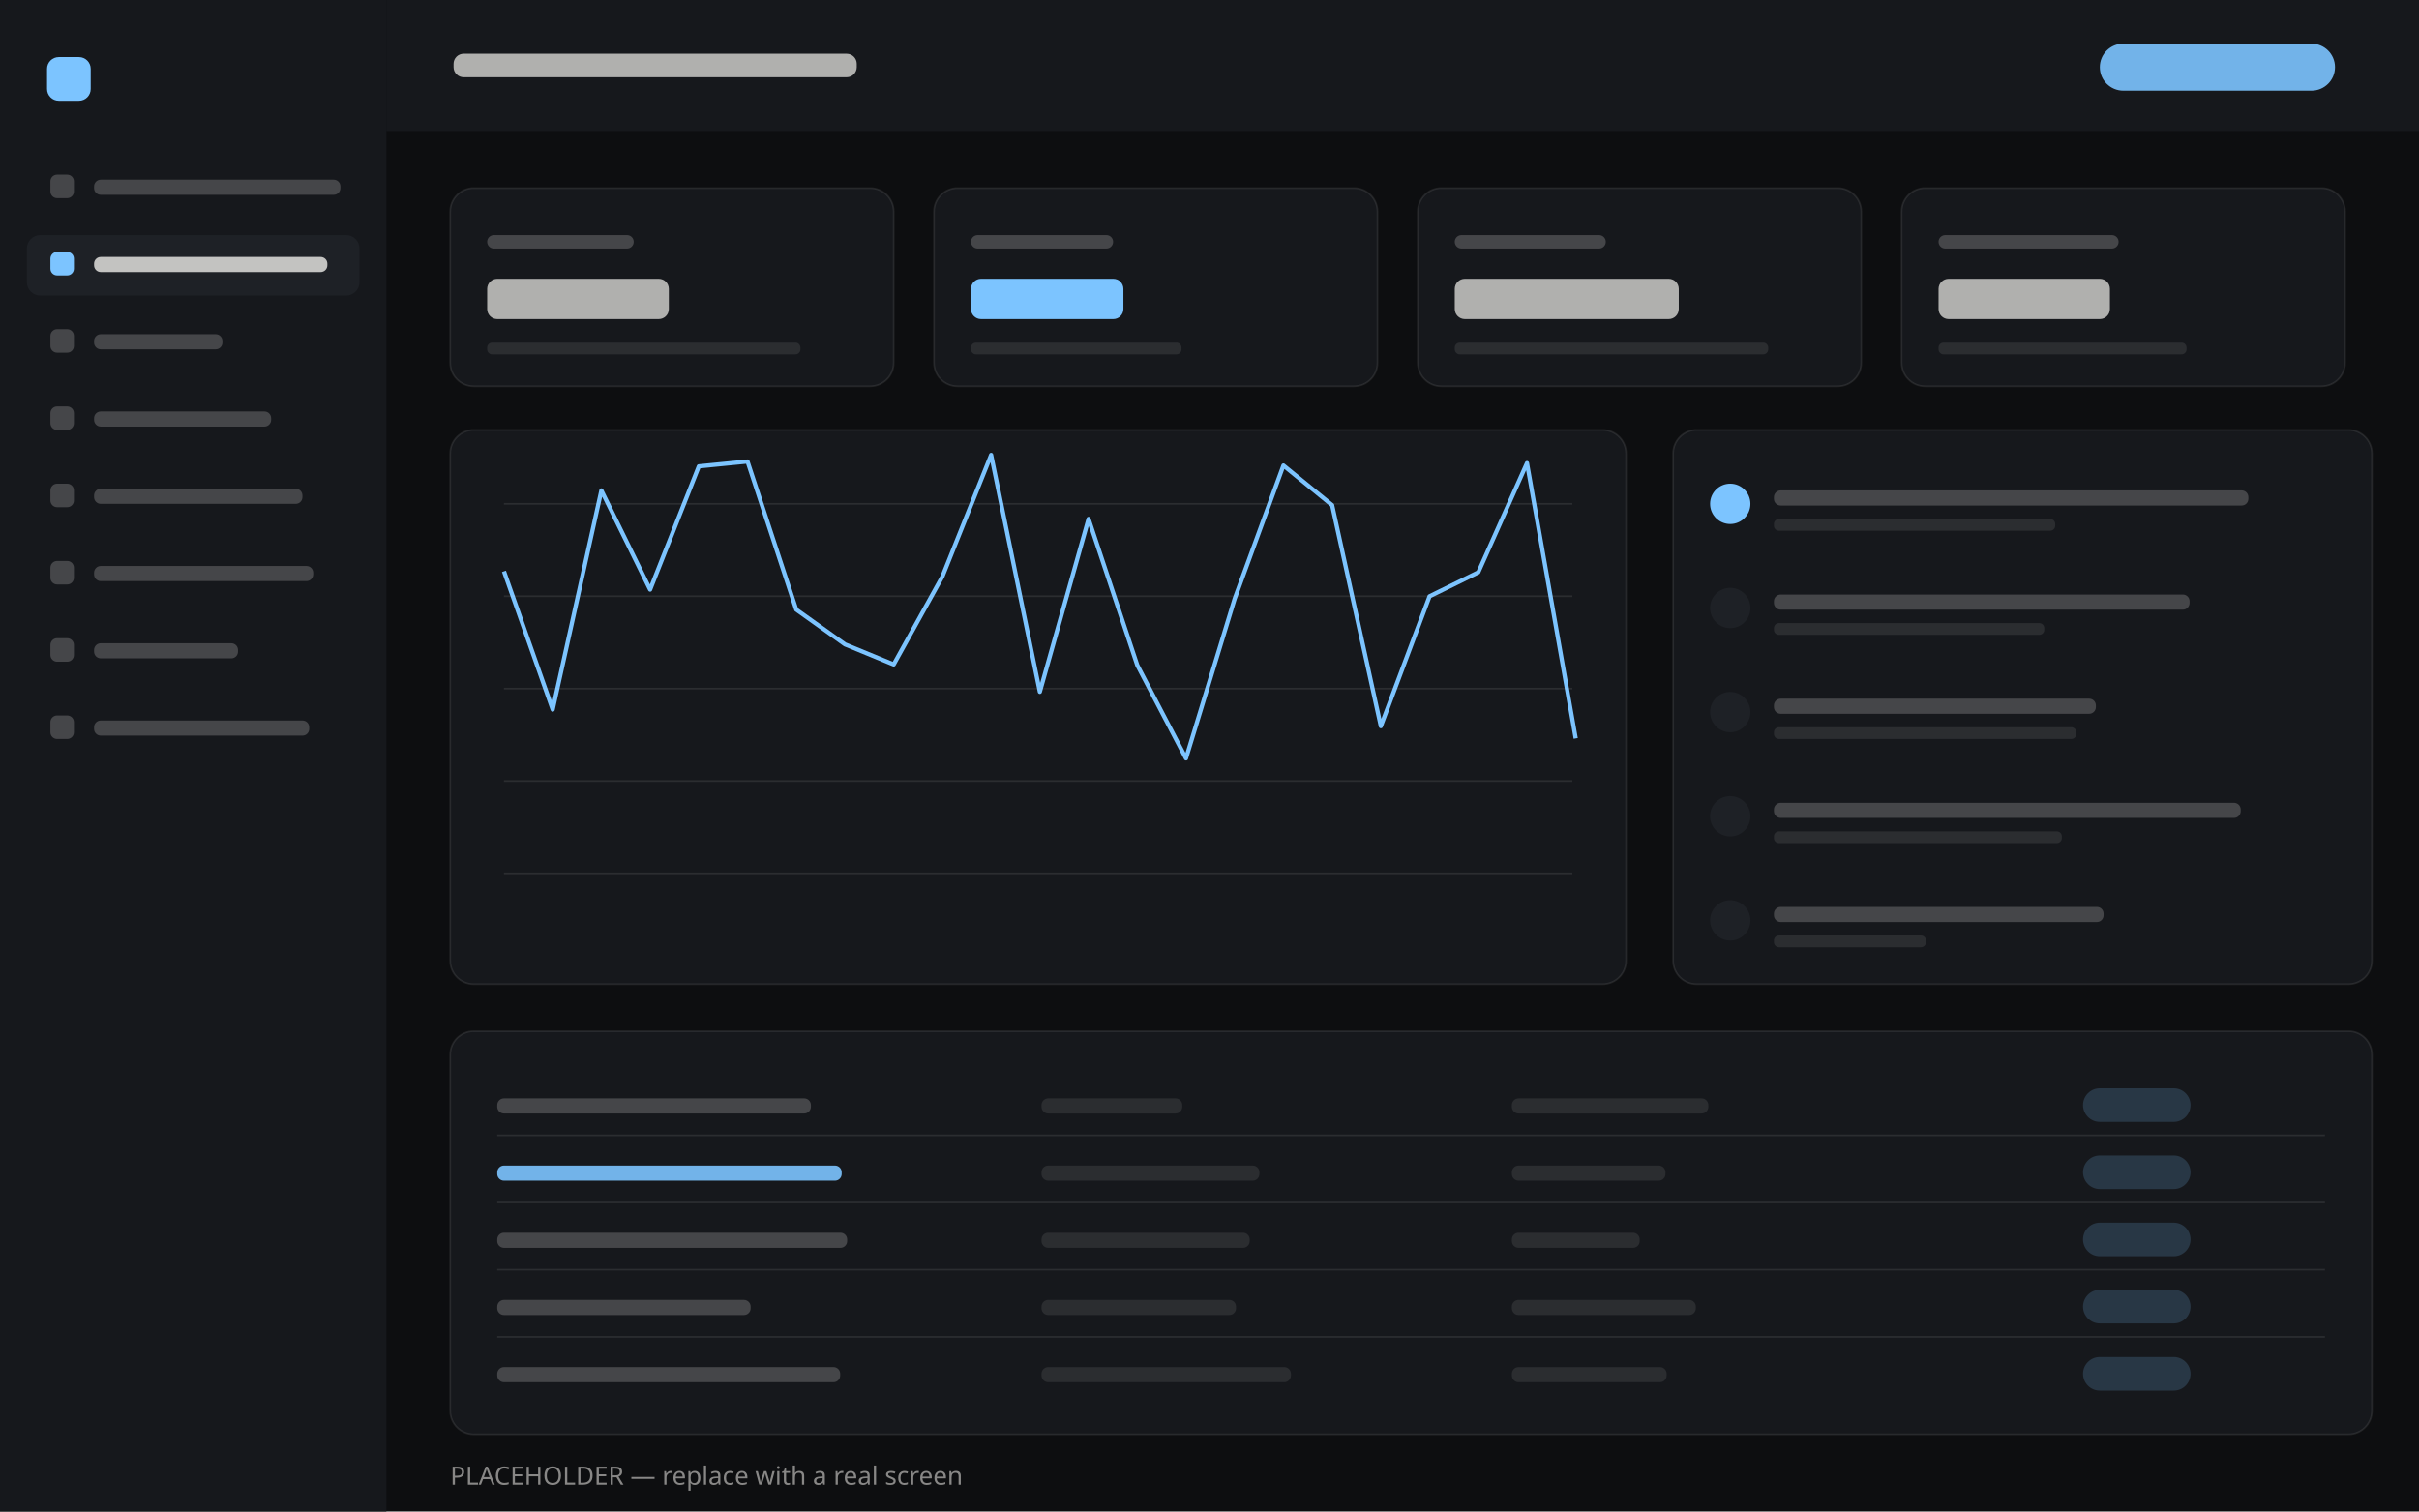
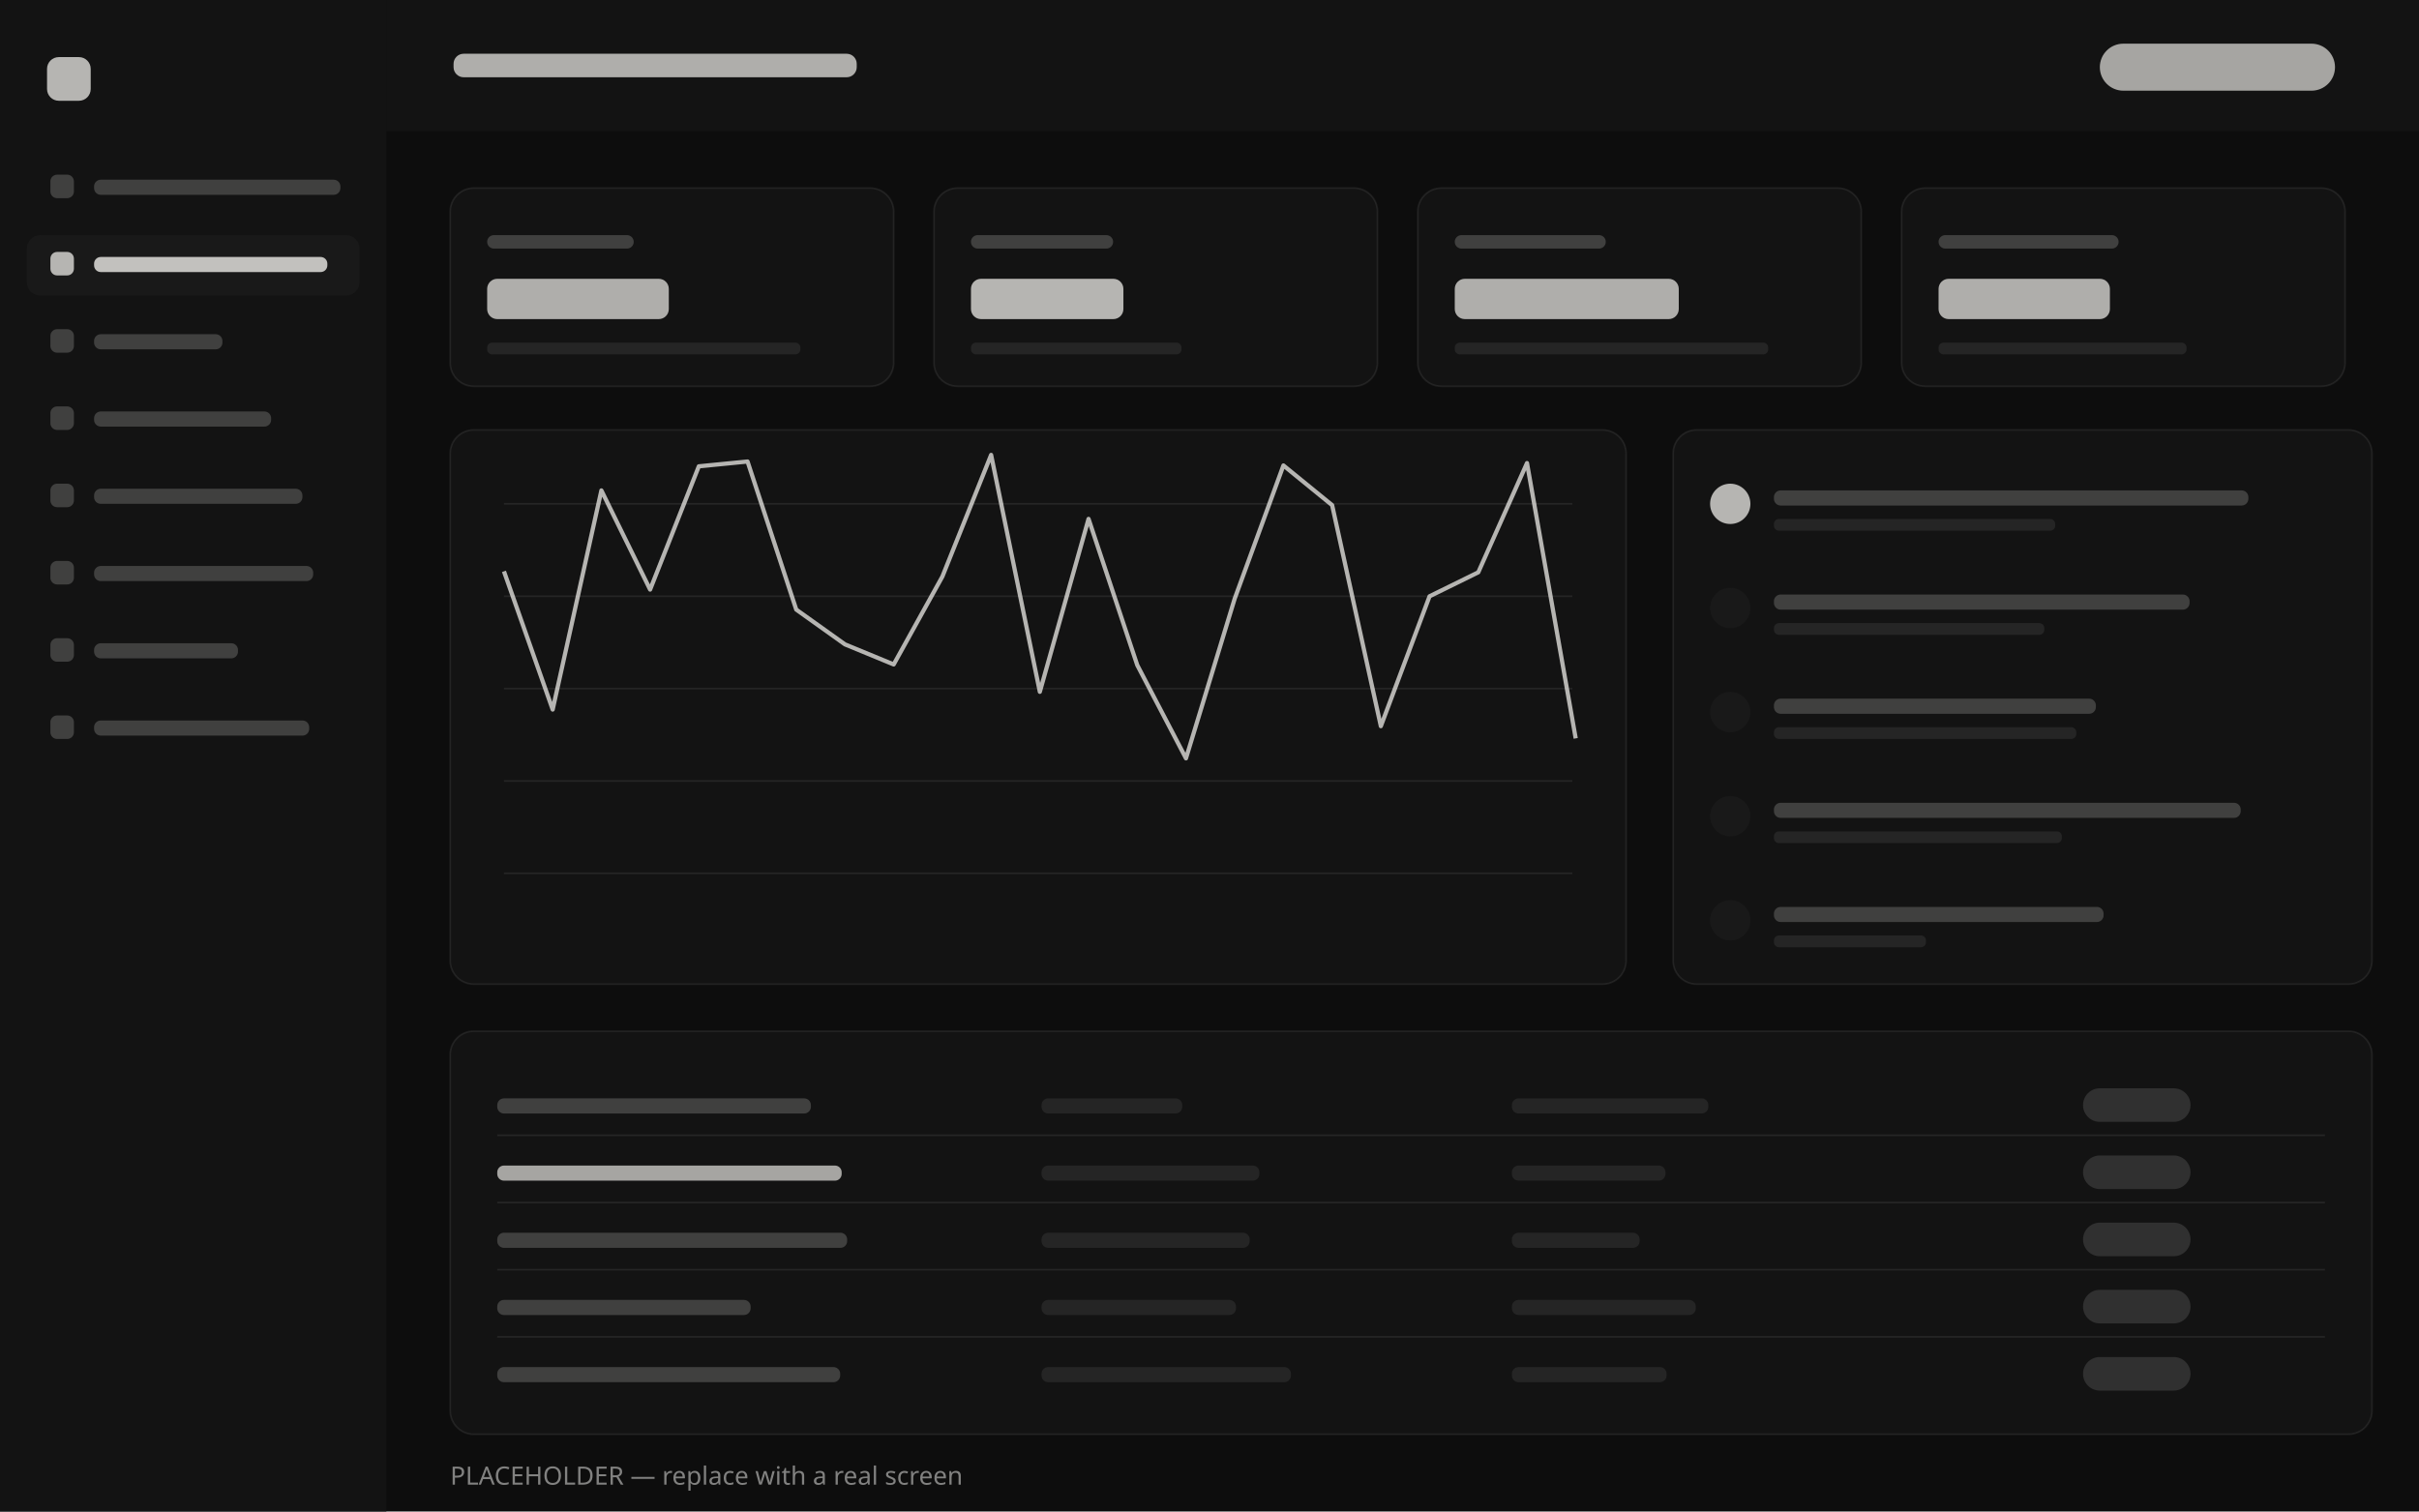
<svg xmlns="http://www.w3.org/2000/svg" viewBox="0 0 1440 900" width="1440" height="900" role="img">
-   <rect width="1440" height="900" fill="#0d0e10" />
-   <rect x="0" y="0" width="230" height="900" fill="#16181c" />
-   <rect x="28" y="34" width="26" height="26" rx="7" fill="#7cc4ff" />
-   <rect x="30" y="104" width="14" height="14" rx="4" fill="rgba(236,235,231,0.22)" />
-   <rect x="56" y="107" width="146.642" height="9" rx="4" fill="rgba(236,235,231,0.22)" />
-   <rect x="16" y="140" width="198" height="36" rx="8" fill="#1e2126" />
-   <rect x="30" y="150" width="14" height="14" rx="4" fill="#7cc4ff" />
+   <rect width="1440" height="900" fill="#0d0d0d" />
+   <rect x="0" y="0" width="230" height="900" fill="#131313" />
+   <rect x="28" y="34" width="26" height="26" rx="7" fill="#b6b5b2" />
+   <rect x="30" y="104" width="14" height="14" rx="4" fill="rgba(247,246,244,0.2)" />
+   <rect x="56" y="107" width="146.642" height="9" rx="4" fill="rgba(247,246,244,0.2)" />
+   <rect x="16" y="140" width="198" height="36" rx="8" fill="#191919" />
+   <rect x="30" y="150" width="14" height="14" rx="4" fill="#b6b5b2" />
  <rect x="56" y="153" width="138.866" height="9" rx="4" fill="rgba(236,235,231,0.8)" />
-   <rect x="30" y="196" width="14" height="14" rx="4" fill="rgba(236,235,231,0.22)" />
-   <rect x="56" y="199" width="76.403" height="9" rx="4" fill="rgba(236,235,231,0.22)" />
-   <rect x="30" y="242" width="14" height="14" rx="4" fill="rgba(236,235,231,0.22)" />
-   <rect x="56" y="245" width="105.4" height="9" rx="4" fill="rgba(236,235,231,0.22)" />
-   <rect x="30" y="288" width="14" height="14" rx="4" fill="rgba(236,235,231,0.22)" />
-   <rect x="56" y="291" width="124.029" height="9" rx="4" fill="rgba(236,235,231,0.22)" />
-   <rect x="30" y="334" width="14" height="14" rx="4" fill="rgba(236,235,231,0.22)" />
-   <rect x="56" y="337" width="130.439" height="9" rx="4" fill="rgba(236,235,231,0.22)" />
-   <rect x="30" y="380" width="14" height="14" rx="4" fill="rgba(236,235,231,0.22)" />
-   <rect x="56" y="383" width="85.668" height="9" rx="4" fill="rgba(236,235,231,0.22)" />
-   <rect x="30" y="426" width="14" height="14" rx="4" fill="rgba(236,235,231,0.22)" />
-   <rect x="56" y="429" width="128.063" height="9" rx="4" fill="rgba(236,235,231,0.22)" />
-   <rect x="230" y="0" width="1210" height="78" fill="#16181c" />
+   <rect x="30" y="196" width="14" height="14" rx="4" fill="rgba(247,246,244,0.2)" />
+   <rect x="56" y="199" width="76.403" height="9" rx="4" fill="rgba(247,246,244,0.2)" />
+   <rect x="30" y="242" width="14" height="14" rx="4" fill="rgba(247,246,244,0.2)" />
+   <rect x="56" y="245" width="105.4" height="9" rx="4" fill="rgba(247,246,244,0.2)" />
+   <rect x="30" y="288" width="14" height="14" rx="4" fill="rgba(247,246,244,0.2)" />
+   <rect x="56" y="291" width="124.029" height="9" rx="4" fill="rgba(247,246,244,0.2)" />
+   <rect x="30" y="334" width="14" height="14" rx="4" fill="rgba(247,246,244,0.2)" />
+   <rect x="56" y="337" width="130.439" height="9" rx="4" fill="rgba(247,246,244,0.2)" />
+   <rect x="30" y="380" width="14" height="14" rx="4" fill="rgba(247,246,244,0.2)" />
+   <rect x="56" y="383" width="85.668" height="9" rx="4" fill="rgba(247,246,244,0.2)" />
+   <rect x="30" y="426" width="14" height="14" rx="4" fill="rgba(247,246,244,0.2)" />
+   <rect x="56" y="429" width="128.063" height="9" rx="4" fill="rgba(247,246,244,0.2)" />
+   <rect x="230" y="0" width="1210" height="78" fill="#131313" />
  <rect x="270" y="32" width="240" height="14" rx="6" fill="rgba(236,235,231,0.72)" />
-   <rect x="1250" y="26" width="140" height="28" rx="14" fill="#7cc4ff" fill-opacity="0.9" />
-   <rect x="268" y="112" width="264" height="118" rx="14" fill="#16181c" stroke="rgba(236,235,231,0.10)" />
-   <rect x="290" y="140" width="87.246" height="8" rx="4" fill="rgba(236,235,231,0.22)" />
+   <rect x="1250" y="26" width="140" height="28" rx="14" fill="#b6b5b2" fill-opacity="0.9" />
+   <rect x="268" y="112" width="264" height="118" rx="14" fill="#131313" stroke="rgba(247,246,244,0.08)" />
+   <rect x="290" y="140" width="87.246" height="8" rx="4" fill="rgba(247,246,244,0.2)" />
  <rect x="290" y="166" width="108.137" height="24" rx="6" fill="rgba(236,235,231,0.72)" />
-   <rect x="290" y="204" width="186.472" height="7" rx="3" fill="rgba(236,235,231,0.10)" />
-   <rect x="556" y="112" width="264" height="118" rx="14" fill="#16181c" stroke="rgba(236,235,231,0.10)" />
-   <rect x="578" y="140" width="84.623" height="8" rx="4" fill="rgba(236,235,231,0.22)" />
-   <rect x="578" y="166" width="90.747" height="24" rx="6" fill="#7cc4ff" />
-   <rect x="578" y="204" width="125.331" height="7" rx="3" fill="rgba(236,235,231,0.10)" />
-   <rect x="844" y="112" width="264" height="118" rx="14" fill="#16181c" stroke="rgba(236,235,231,0.10)" />
-   <rect x="866" y="140" width="89.897" height="8" rx="4" fill="rgba(236,235,231,0.22)" />
+   <rect x="290" y="204" width="186.472" height="7" rx="3" fill="rgba(247,246,244,0.08)" />
+   <rect x="556" y="112" width="264" height="118" rx="14" fill="#131313" stroke="rgba(247,246,244,0.08)" />
+   <rect x="578" y="140" width="84.623" height="8" rx="4" fill="rgba(247,246,244,0.2)" />
+   <rect x="578" y="166" width="90.747" height="24" rx="6" fill="#b6b5b2" />
+   <rect x="578" y="204" width="125.331" height="7" rx="3" fill="rgba(247,246,244,0.08)" />
+   <rect x="844" y="112" width="264" height="118" rx="14" fill="#131313" stroke="rgba(247,246,244,0.08)" />
+   <rect x="866" y="140" width="89.897" height="8" rx="4" fill="rgba(247,246,244,0.2)" />
  <rect x="866" y="166" width="133.353" height="24" rx="6" fill="rgba(236,235,231,0.72)" />
-   <rect x="866" y="204" width="186.607" height="7" rx="3" fill="rgba(236,235,231,0.10)" />
-   <rect x="1132" y="112" width="264" height="118" rx="14" fill="#16181c" stroke="rgba(236,235,231,0.10)" />
-   <rect x="1154" y="140" width="107.177" height="8" rx="4" fill="rgba(236,235,231,0.22)" />
+   <rect x="866" y="204" width="186.607" height="7" rx="3" fill="rgba(247,246,244,0.08)" />
+   <rect x="1132" y="112" width="264" height="118" rx="14" fill="#131313" stroke="rgba(247,246,244,0.08)" />
+   <rect x="1154" y="140" width="107.177" height="8" rx="4" fill="rgba(247,246,244,0.2)" />
  <rect x="1154" y="166" width="102.007" height="24" rx="6" fill="rgba(236,235,231,0.72)" />
-   <rect x="1154" y="204" width="147.63" height="7" rx="3" fill="rgba(236,235,231,0.10)" />
-   <rect x="268" y="256" width="700" height="330" rx="14" fill="#16181c" stroke="rgba(236,235,231,0.10)" />
-   <polyline points="300,340.195 329,422.492 358,292.013 387,351.056 416,277.657 445,274.795 474,362.976 503,383.672 532,395.632 561,343.272 590,270.859 619,411.927 648,308.962 677,396.048 706,451.549 735,356.443 764,277.144 793,300.777 822,432.39 851,355.047 880,340.779 909,275.726 938,439.656 " fill="none" stroke="#7cc4ff" stroke-width="2.5" stroke-linejoin="round" />
-   <line x1="300" y1="300" x2="936" y2="300" stroke="rgba(236,235,231,0.10)" />
-   <line x1="300" y1="355" x2="936" y2="355" stroke="rgba(236,235,231,0.10)" />
-   <line x1="300" y1="410" x2="936" y2="410" stroke="rgba(236,235,231,0.10)" />
-   <line x1="300" y1="465" x2="936" y2="465" stroke="rgba(236,235,231,0.10)" />
-   <line x1="300" y1="520" x2="936" y2="520" stroke="rgba(236,235,231,0.10)" />
-   <rect x="996" y="256" width="416" height="330" rx="14" fill="#16181c" stroke="rgba(236,235,231,0.10)" />
-   <circle cx="1030" cy="300" r="12" fill="#7cc4ff" />
-   <rect x="1056" y="292" width="282.423" height="9" rx="4" fill="rgba(236,235,231,0.22)" />
-   <rect x="1056" y="309" width="167.44" height="7" rx="3" fill="rgba(236,235,231,0.10)" />
-   <circle cx="1030" cy="362" r="12" fill="#1e2126" />
-   <rect x="1056" y="354" width="247.434" height="9" rx="4" fill="rgba(236,235,231,0.22)" />
-   <rect x="1056" y="371" width="160.95" height="7" rx="3" fill="rgba(236,235,231,0.10)" />
-   <circle cx="1030" cy="424" r="12" fill="#1e2126" />
-   <rect x="1056" y="416" width="191.649" height="9" rx="4" fill="rgba(236,235,231,0.22)" />
-   <rect x="1056" y="433" width="179.998" height="7" rx="3" fill="rgba(236,235,231,0.10)" />
-   <circle cx="1030" cy="486" r="12" fill="#1e2126" />
-   <rect x="1056" y="478" width="277.865" height="9" rx="4" fill="rgba(236,235,231,0.22)" />
-   <rect x="1056" y="495" width="171.394" height="7" rx="3" fill="rgba(236,235,231,0.10)" />
-   <circle cx="1030" cy="548" r="12" fill="#1e2126" />
-   <rect x="1056" y="540" width="196.239" height="9" rx="4" fill="rgba(236,235,231,0.22)" />
-   <rect x="1056" y="557" width="90.519" height="7" rx="3" fill="rgba(236,235,231,0.10)" />
-   <rect x="268" y="614" width="1144" height="240" rx="14" fill="#16181c" stroke="rgba(236,235,231,0.10)" />
-   <rect x="296" y="654" width="186.72" height="9" rx="4" fill="rgba(236,235,231,0.22)" fill-opacity="1" />
-   <rect x="620" y="654" width="83.787" height="9" rx="4" fill="rgba(236,235,231,0.10)" />
-   <rect x="900" y="654" width="116.956" height="9" rx="4" fill="rgba(236,235,231,0.10)" />
-   <rect x="1240" y="648" width="64" height="20" rx="10" fill="#7cc4ff" fill-opacity="0.18" />
-   <line x1="296" y1="676" x2="1384" y2="676" stroke="rgba(236,235,231,0.10)" />
-   <rect x="296" y="694" width="205.04" height="9" rx="4" fill="#7cc4ff" fill-opacity="0.9" />
-   <rect x="620" y="694" width="129.719" height="9" rx="4" fill="rgba(236,235,231,0.10)" />
-   <rect x="900" y="694" width="91.434" height="9" rx="4" fill="rgba(236,235,231,0.10)" />
-   <rect x="1240" y="688" width="64" height="20" rx="10" fill="#7cc4ff" fill-opacity="0.18" />
-   <line x1="296" y1="716" x2="1384" y2="716" stroke="rgba(236,235,231,0.10)" />
-   <rect x="296" y="734" width="208.296" height="9" rx="4" fill="rgba(236,235,231,0.22)" fill-opacity="1" />
-   <rect x="620" y="734" width="123.934" height="9" rx="4" fill="rgba(236,235,231,0.10)" />
-   <rect x="900" y="734" width="76.079" height="9" rx="4" fill="rgba(236,235,231,0.10)" />
-   <rect x="1240" y="728" width="64" height="20" rx="10" fill="#7cc4ff" fill-opacity="0.18" />
-   <line x1="296" y1="756" x2="1384" y2="756" stroke="rgba(236,235,231,0.10)" />
-   <rect x="296" y="774" width="150.843" height="9" rx="4" fill="rgba(236,235,231,0.22)" fill-opacity="1" />
-   <rect x="620" y="774" width="115.787" height="9" rx="4" fill="rgba(236,235,231,0.10)" />
-   <rect x="900" y="774" width="109.498" height="9" rx="4" fill="rgba(236,235,231,0.10)" />
-   <rect x="1240" y="768" width="64" height="20" rx="10" fill="#7cc4ff" fill-opacity="0.18" />
-   <line x1="296" y1="796" x2="1384" y2="796" stroke="rgba(236,235,231,0.10)" />
-   <rect x="296" y="814" width="204.154" height="9" rx="4" fill="rgba(236,235,231,0.22)" fill-opacity="1" />
-   <rect x="620" y="814" width="148.484" height="9" rx="4" fill="rgba(236,235,231,0.10)" />
-   <rect x="900" y="814" width="92.123" height="9" rx="4" fill="rgba(236,235,231,0.10)" />
-   <rect x="1240" y="808" width="64" height="20" rx="10" fill="#7cc4ff" fill-opacity="0.18" />
-   <text x="268" y="884" fill="rgba(236,235,231,0.55)" font-family="Manrope, sans-serif" font-size="15">PLACEHOLDER — replace with a real screen</text>
+   <rect x="1154" y="204" width="147.63" height="7" rx="3" fill="rgba(247,246,244,0.08)" />
+   <rect x="268" y="256" width="700" height="330" rx="14" fill="#131313" stroke="rgba(247,246,244,0.08)" />
+   <polyline points="300,340.195 329,422.492 358,292.013 387,351.056 416,277.657 445,274.795 474,362.976 503,383.672 532,395.632 561,343.272 590,270.859 619,411.927 648,308.962 677,396.048 706,451.549 735,356.443 764,277.144 793,300.777 822,432.39 851,355.047 880,340.779 909,275.726 938,439.656 " fill="none" stroke="#b6b5b2" stroke-width="2.5" stroke-linejoin="round" />
+   <line x1="300" y1="300" x2="936" y2="300" stroke="rgba(247,246,244,0.08)" />
+   <line x1="300" y1="355" x2="936" y2="355" stroke="rgba(247,246,244,0.08)" />
+   <line x1="300" y1="410" x2="936" y2="410" stroke="rgba(247,246,244,0.08)" />
+   <line x1="300" y1="465" x2="936" y2="465" stroke="rgba(247,246,244,0.08)" />
+   <line x1="300" y1="520" x2="936" y2="520" stroke="rgba(247,246,244,0.08)" />
+   <rect x="996" y="256" width="416" height="330" rx="14" fill="#131313" stroke="rgba(247,246,244,0.08)" />
+   <circle cx="1030" cy="300" r="12" fill="#b6b5b2" />
+   <rect x="1056" y="292" width="282.423" height="9" rx="4" fill="rgba(247,246,244,0.2)" />
+   <rect x="1056" y="309" width="167.44" height="7" rx="3" fill="rgba(247,246,244,0.08)" />
+   <circle cx="1030" cy="362" r="12" fill="#191919" />
+   <rect x="1056" y="354" width="247.434" height="9" rx="4" fill="rgba(247,246,244,0.2)" />
+   <rect x="1056" y="371" width="160.95" height="7" rx="3" fill="rgba(247,246,244,0.08)" />
+   <circle cx="1030" cy="424" r="12" fill="#191919" />
+   <rect x="1056" y="416" width="191.649" height="9" rx="4" fill="rgba(247,246,244,0.2)" />
+   <rect x="1056" y="433" width="179.998" height="7" rx="3" fill="rgba(247,246,244,0.08)" />
+   <circle cx="1030" cy="486" r="12" fill="#191919" />
+   <rect x="1056" y="478" width="277.865" height="9" rx="4" fill="rgba(247,246,244,0.2)" />
+   <rect x="1056" y="495" width="171.394" height="7" rx="3" fill="rgba(247,246,244,0.08)" />
+   <circle cx="1030" cy="548" r="12" fill="#191919" />
+   <rect x="1056" y="540" width="196.239" height="9" rx="4" fill="rgba(247,246,244,0.2)" />
+   <rect x="1056" y="557" width="90.519" height="7" rx="3" fill="rgba(247,246,244,0.08)" />
+   <rect x="268" y="614" width="1144" height="240" rx="14" fill="#131313" stroke="rgba(247,246,244,0.08)" />
+   <rect x="296" y="654" width="186.72" height="9" rx="4" fill="rgba(247,246,244,0.2)" fill-opacity="1" />
+   <rect x="620" y="654" width="83.787" height="9" rx="4" fill="rgba(247,246,244,0.08)" />
+   <rect x="900" y="654" width="116.956" height="9" rx="4" fill="rgba(247,246,244,0.08)" />
+   <rect x="1240" y="648" width="64" height="20" rx="10" fill="#b6b5b2" fill-opacity="0.18" />
+   <line x1="296" y1="676" x2="1384" y2="676" stroke="rgba(247,246,244,0.08)" />
+   <rect x="296" y="694" width="205.04" height="9" rx="4" fill="#b6b5b2" fill-opacity="0.9" />
+   <rect x="620" y="694" width="129.719" height="9" rx="4" fill="rgba(247,246,244,0.08)" />
+   <rect x="900" y="694" width="91.434" height="9" rx="4" fill="rgba(247,246,244,0.08)" />
+   <rect x="1240" y="688" width="64" height="20" rx="10" fill="#b6b5b2" fill-opacity="0.18" />
+   <line x1="296" y1="716" x2="1384" y2="716" stroke="rgba(247,246,244,0.08)" />
+   <rect x="296" y="734" width="208.296" height="9" rx="4" fill="rgba(247,246,244,0.2)" fill-opacity="1" />
+   <rect x="620" y="734" width="123.934" height="9" rx="4" fill="rgba(247,246,244,0.08)" />
+   <rect x="900" y="734" width="76.079" height="9" rx="4" fill="rgba(247,246,244,0.08)" />
+   <rect x="1240" y="728" width="64" height="20" rx="10" fill="#b6b5b2" fill-opacity="0.18" />
+   <line x1="296" y1="756" x2="1384" y2="756" stroke="rgba(247,246,244,0.08)" />
+   <rect x="296" y="774" width="150.843" height="9" rx="4" fill="rgba(247,246,244,0.2)" fill-opacity="1" />
+   <rect x="620" y="774" width="115.787" height="9" rx="4" fill="rgba(247,246,244,0.08)" />
+   <rect x="900" y="774" width="109.498" height="9" rx="4" fill="rgba(247,246,244,0.08)" />
+   <rect x="1240" y="768" width="64" height="20" rx="10" fill="#b6b5b2" fill-opacity="0.18" />
+   <line x1="296" y1="796" x2="1384" y2="796" stroke="rgba(247,246,244,0.08)" />
+   <rect x="296" y="814" width="204.154" height="9" rx="4" fill="rgba(247,246,244,0.2)" fill-opacity="1" />
+   <rect x="620" y="814" width="148.484" height="9" rx="4" fill="rgba(247,246,244,0.08)" />
+   <rect x="900" y="814" width="92.123" height="9" rx="4" fill="rgba(247,246,244,0.08)" />
+   <rect x="1240" y="808" width="64" height="20" rx="10" fill="#b6b5b2" fill-opacity="0.18" />
+   <text x="268" y="884" fill="rgba(247,246,244,0.5)" font-family="Manrope, sans-serif" font-size="15">PLACEHOLDER — replace with a real screen</text>
</svg>
